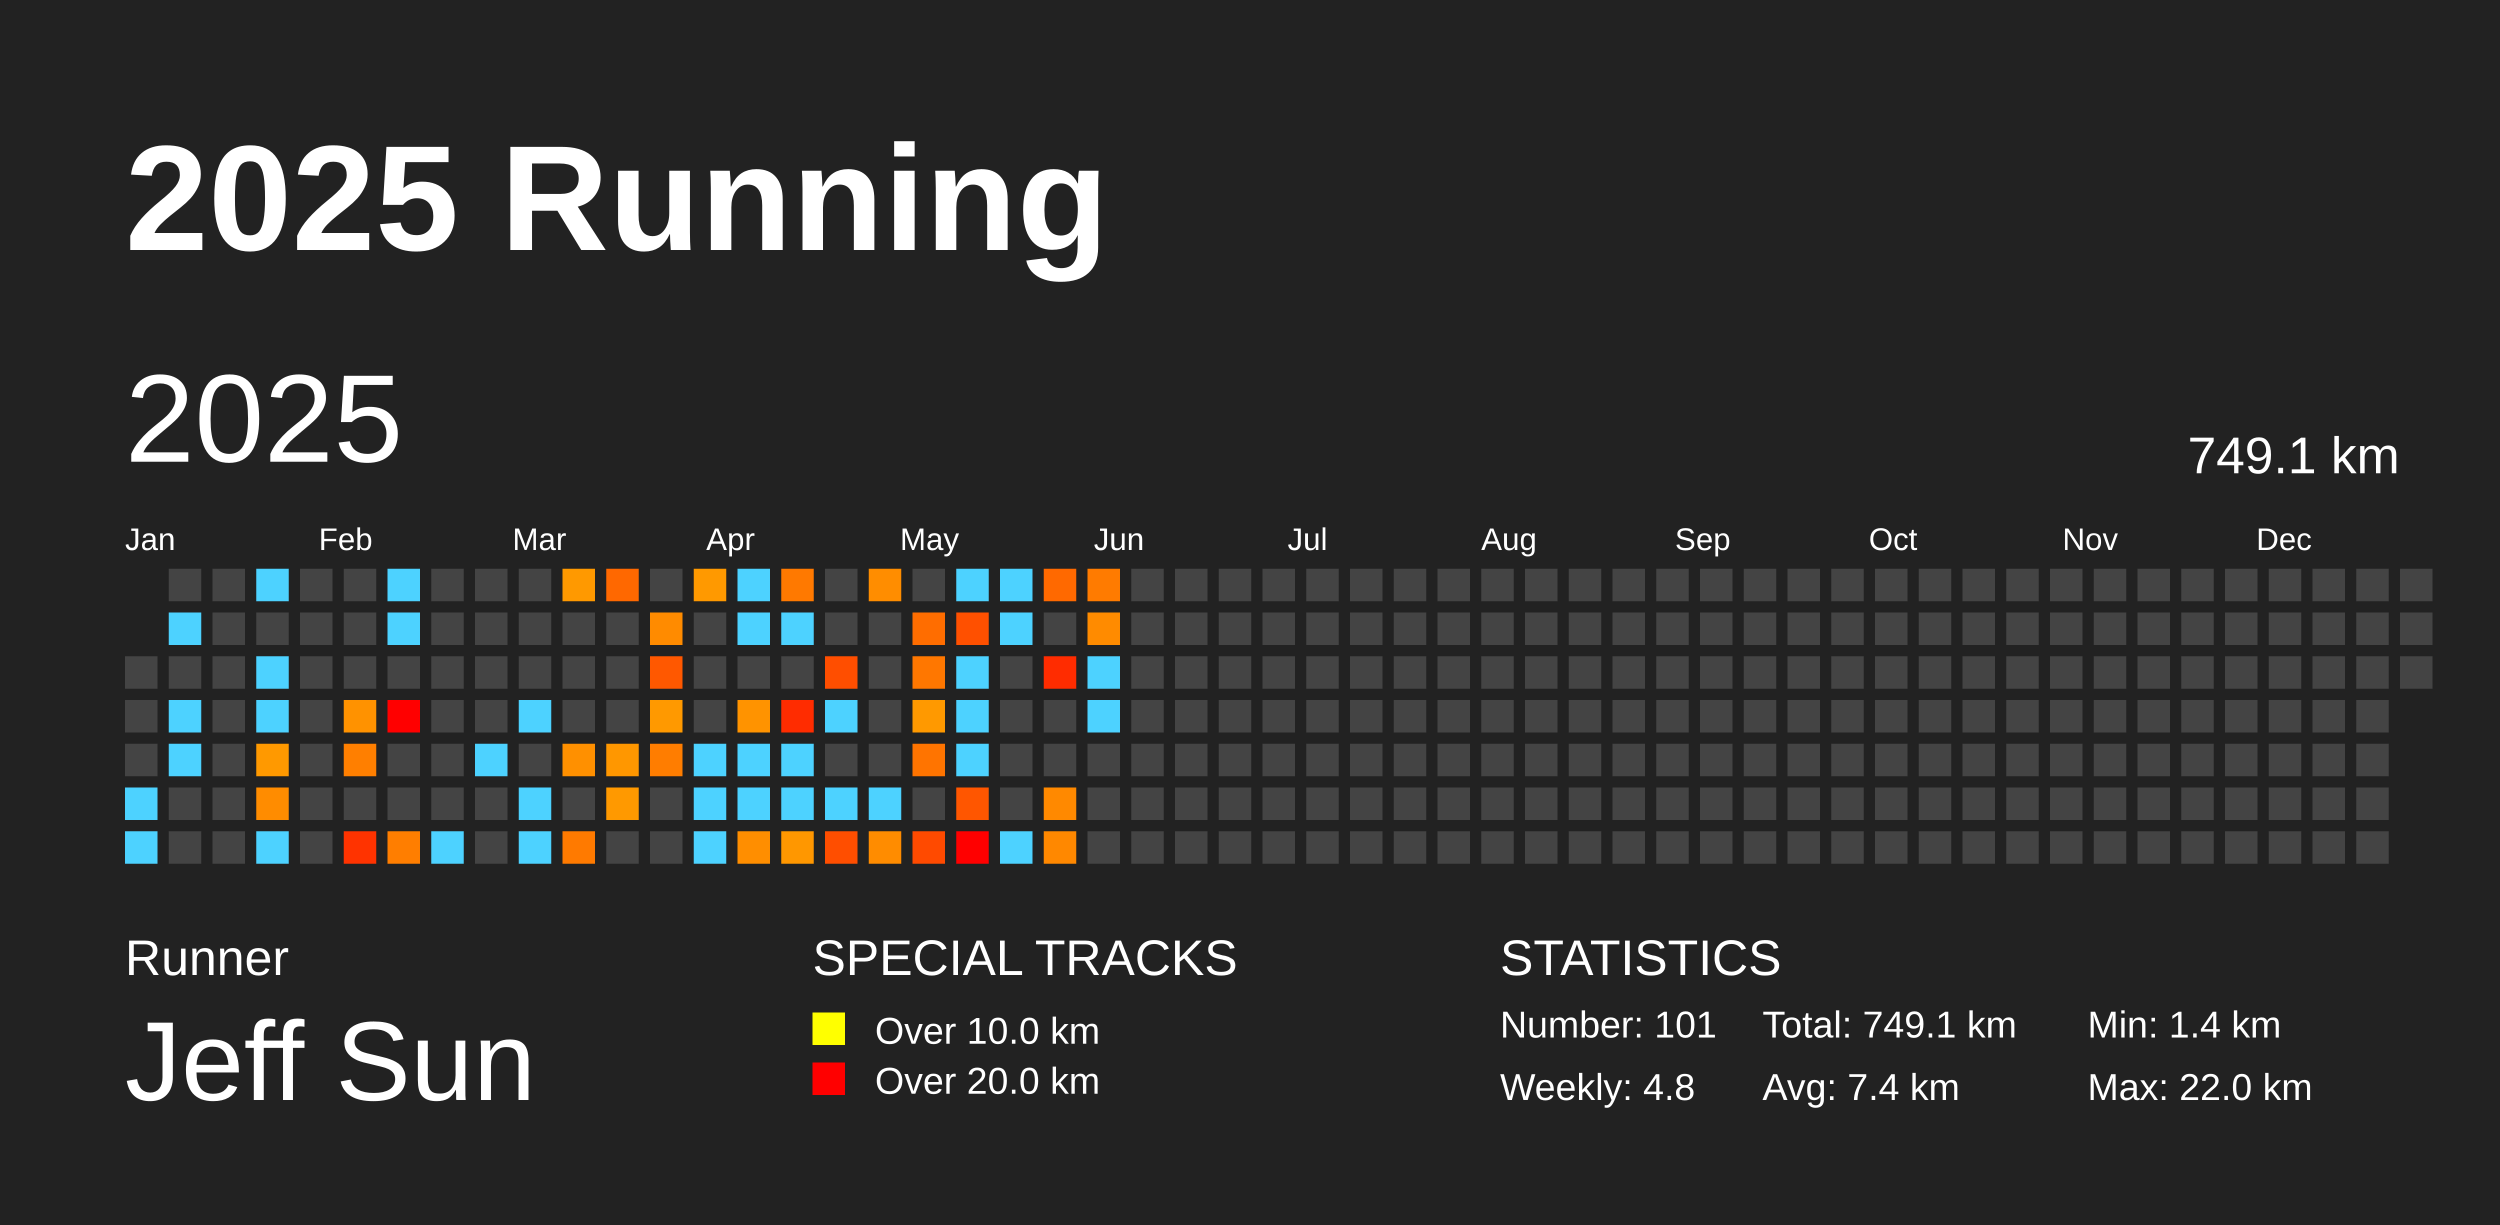
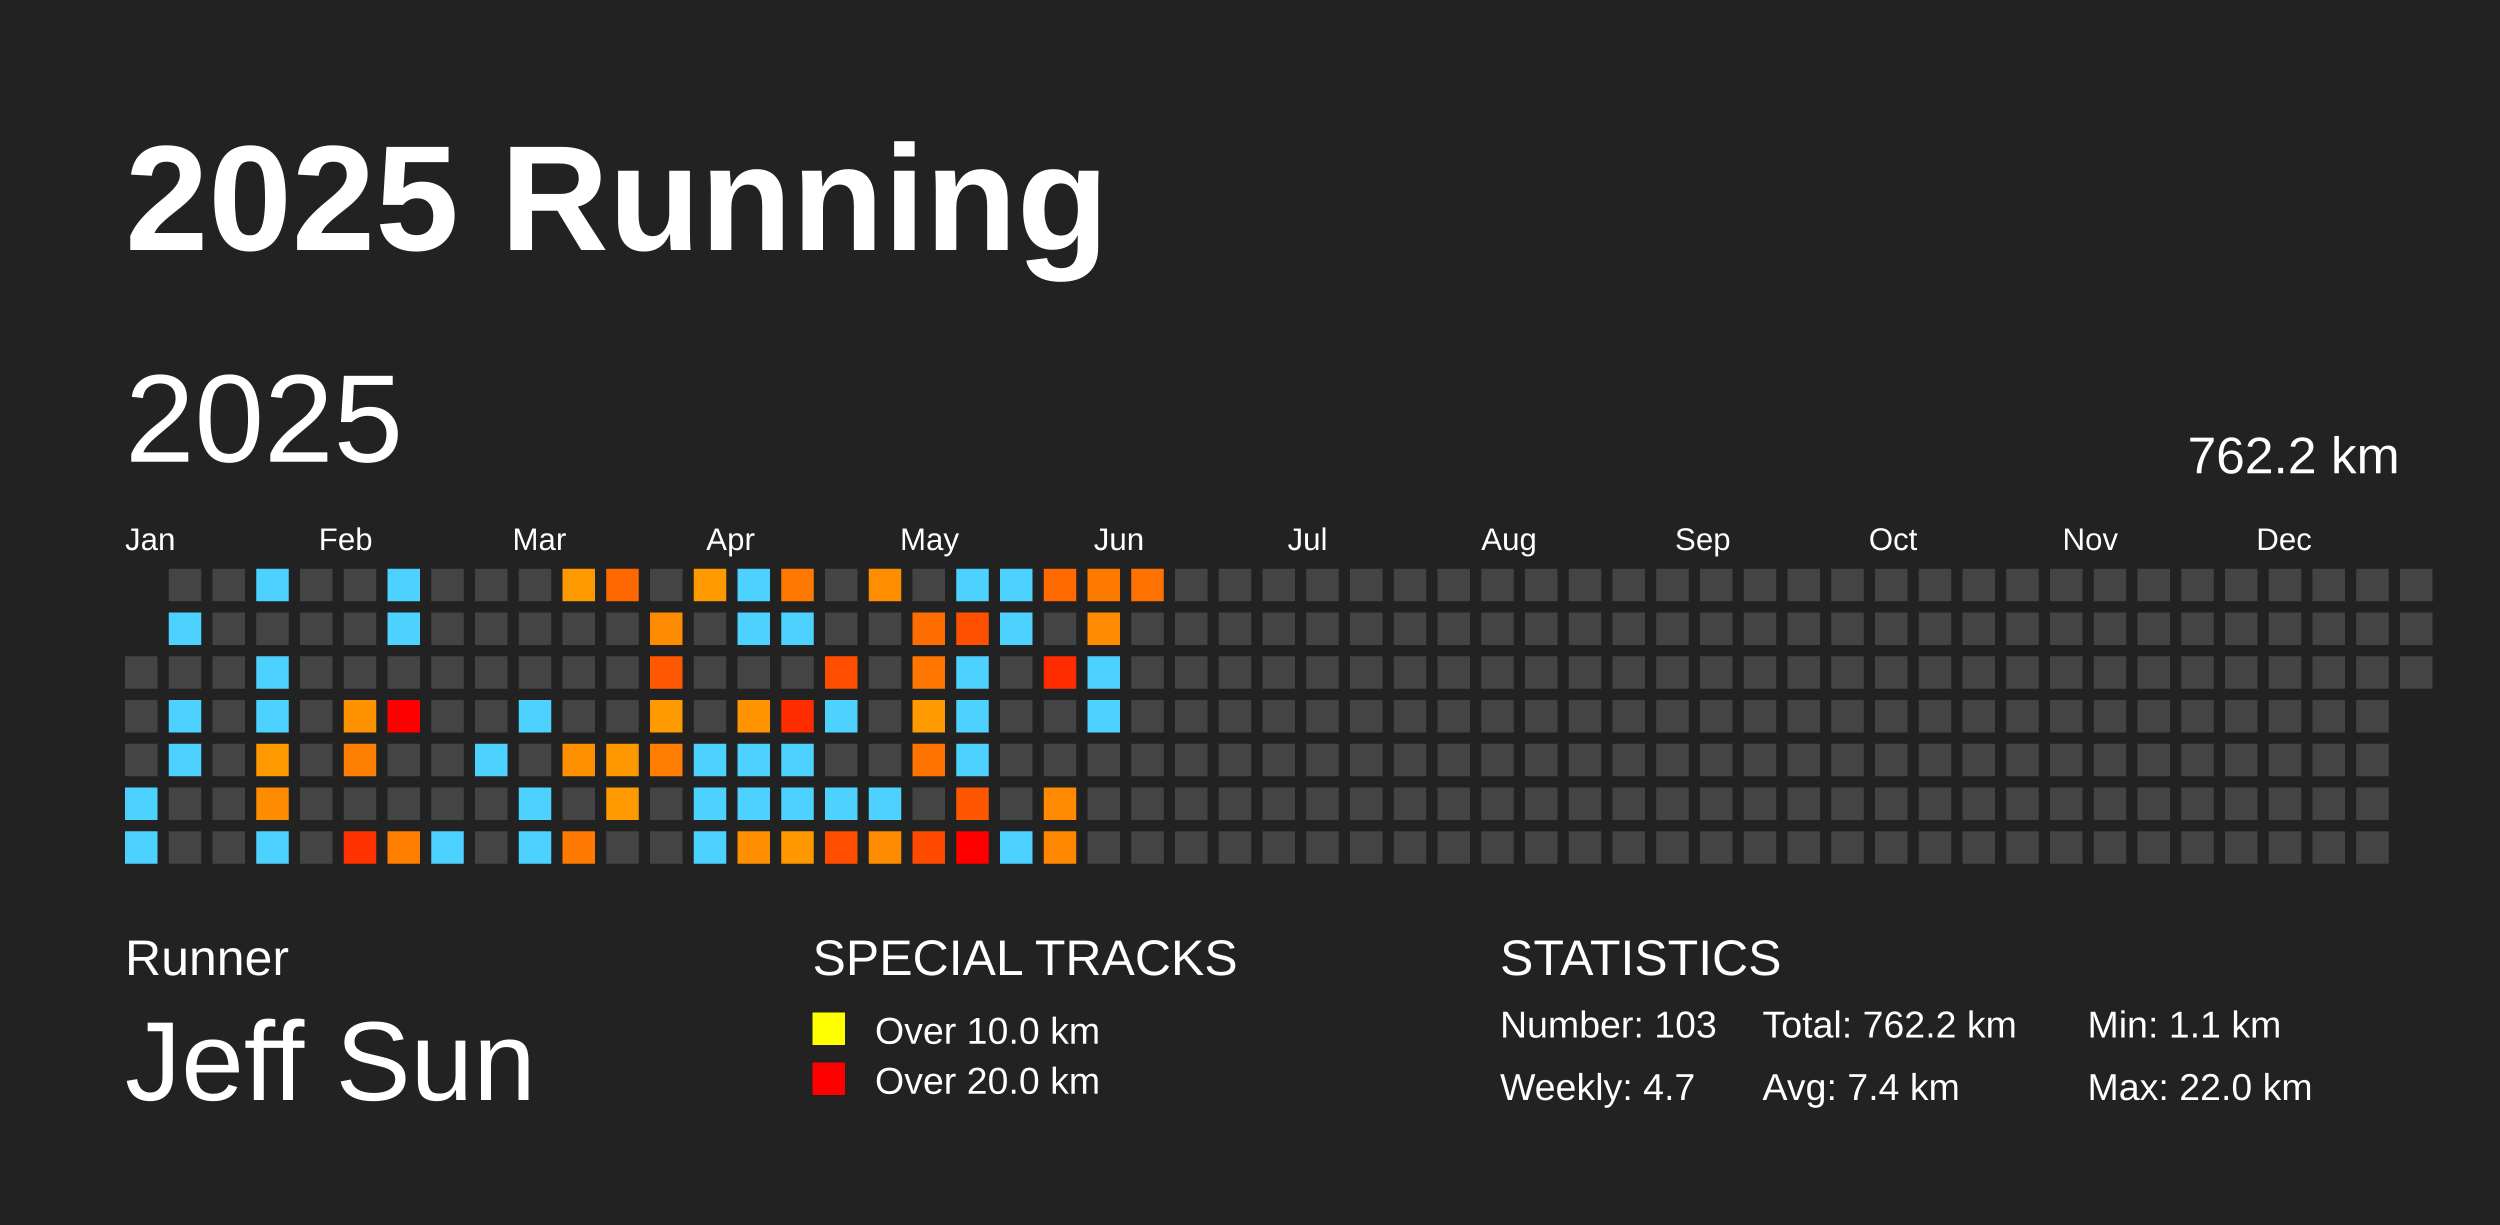
<svg xmlns="http://www.w3.org/2000/svg" baseProfile="full" height="98mm" version="1.1" viewBox="0,0,200,98" width="200mm">
  <defs />
  <rect fill="#222222" height="98" width="200" x="0" y="0" />
  <text fill="#FFFFFF" style="font-size:12px; font-family:Arial; font-weight:bold;" x="10" y="20">2025 Running</text>
  <text fill="#FFFFFF" style="font-size:4px; font-family:Arial" x="10" y="78">Runner</text>
  <text fill="#FFFFFF" style="font-size:9px; font-family:Arial" x="10" y="88">Jeff Sun</text>
  <text fill="#FFFFFF" style="font-size:4px; font-family:Arial" x="65" y="78">SPECIAL TRACKS</text>
  <rect fill="yellow" height="2.6" width="2.6" x="65" y="81" />
  <text fill="#FFFFFF" style="font-size:3px; font-family:Arial" x="70" y="83.5">Over 10.0 km</text>
  <rect fill="red" height="2.6" width="2.6" x="65" y="85" />
  <text fill="#FFFFFF" style="font-size:3px; font-family:Arial" x="70" y="87.5">Over 20.0 km</text>
  <text fill="#FFFFFF" style="font-size:4px; font-family:Arial" x="120" y="78">STATISTICS</text>
-   <text fill="#FFFFFF" style="font-size:3px; font-family:Arial" x="120" y="83">Number: 101</text>
-   <text fill="#FFFFFF" style="font-size:3px; font-family:Arial" x="120" y="88">Weekly: 4.8</text>
-   <text fill="#FFFFFF" style="font-size:3px; font-family:Arial" x="141" y="83">Total: 749.1 km</text>
+   <text fill="#FFFFFF" style="font-size:3px; font-family:Arial" x="120" y="83">Number: 103</text>
+   <text fill="#FFFFFF" style="font-size:3px; font-family:Arial" x="120" y="88">Weekly: 4.7</text>
+   <text fill="#FFFFFF" style="font-size:3px; font-family:Arial" x="141" y="83">Total: 762.2 km</text>
  <text fill="#FFFFFF" style="font-size:3px; font-family:Arial" x="141" y="88">Avg: 7.4 km</text>
-   <text fill="#FFFFFF" style="font-size:3px; font-family:Arial" x="167" y="83">Min: 1.4 km</text>
+   <text fill="#FFFFFF" style="font-size:3px; font-family:Arial" x="167" y="83">Min: 1.1 km</text>
  <text fill="#FFFFFF" style="font-size:3px; font-family:Arial" x="167" y="88">Max: 22.0 km</text>
  <text dominant-baseline="hanging" fill="#FFFFFF" style="font-size:10.0px; font-family:Arial;" x="10" y="30">2025</text>
-   <text dominant-baseline="hanging" fill="#FFFFFF" style="font-size:4.125px; font-family:Arial;" x="175" y="35">749.1 km</text>
+   <text dominant-baseline="hanging" fill="#FFFFFF" style="font-size:4.125px; font-family:Arial;" x="175" y="35">762.2 km</text>
  <text fill="#FFFFFF" style="font-size:2.5px; font-family:Arial" x="10.0" y="44">Jan</text>
  <text fill="#FFFFFF" style="font-size:2.5px; font-family:Arial" x="25.5" y="44">Feb</text>
  <text fill="#FFFFFF" style="font-size:2.5px; font-family:Arial" x="41.0" y="44">Mar</text>
  <text fill="#FFFFFF" style="font-size:2.5px; font-family:Arial" x="56.5" y="44">Apr</text>
  <text fill="#FFFFFF" style="font-size:2.5px; font-family:Arial" x="72.0" y="44">May</text>
  <text fill="#FFFFFF" style="font-size:2.5px; font-family:Arial" x="87.5" y="44">Jun</text>
  <text fill="#FFFFFF" style="font-size:2.5px; font-family:Arial" x="103.0" y="44">Jul</text>
  <text fill="#FFFFFF" style="font-size:2.5px; font-family:Arial" x="118.5" y="44">Aug</text>
  <text fill="#FFFFFF" style="font-size:2.5px; font-family:Arial" x="134.0" y="44">Sep</text>
  <text fill="#FFFFFF" style="font-size:2.5px; font-family:Arial" x="149.5" y="44">Oct</text>
  <text fill="#FFFFFF" style="font-size:2.5px; font-family:Arial" x="165.0" y="44">Nov</text>
  <text fill="#FFFFFF" style="font-size:2.5px; font-family:Arial" x="180.5" y="44">Dec</text>
  <rect fill="#444444" height="2.6" width="2.6" x="10.0" y="52.5" />
  <rect fill="#444444" height="2.6" width="2.6" x="10.0" y="56.0" />
  <rect fill="#444444" height="2.6" width="2.6" x="10.0" y="59.5" />
  <rect fill="#4dd2ff" height="2.6" width="2.6" x="10.0" y="63.0" />
  <rect fill="#4dd2ff" height="2.6" width="2.6" x="10.0" y="66.5" />
  <rect fill="#444444" height="2.6" width="2.6" x="13.5" y="45.5" />
  <rect fill="#4dd2ff" height="2.6" width="2.6" x="13.5" y="49.0" />
  <rect fill="#444444" height="2.6" width="2.6" x="13.5" y="52.5" />
  <rect fill="#4dd2ff" height="2.6" width="2.6" x="13.5" y="56.0" />
  <rect fill="#4dd2ff" height="2.6" width="2.6" x="13.5" y="59.5" />
  <rect fill="#444444" height="2.6" width="2.6" x="13.5" y="63.0" />
  <rect fill="#444444" height="2.6" width="2.6" x="13.5" y="66.5" />
  <rect fill="#444444" height="2.6" width="2.6" x="17.0" y="45.5" />
  <rect fill="#444444" height="2.6" width="2.6" x="17.0" y="49.0" />
  <rect fill="#444444" height="2.6" width="2.6" x="17.0" y="52.5" />
  <rect fill="#444444" height="2.6" width="2.6" x="17.0" y="56.0" />
  <rect fill="#444444" height="2.6" width="2.6" x="17.0" y="59.5" />
  <rect fill="#444444" height="2.6" width="2.6" x="17.0" y="63.0" />
  <rect fill="#444444" height="2.6" width="2.6" x="17.0" y="66.5" />
  <rect fill="#4dd2ff" height="2.6" width="2.6" x="20.5" y="45.5" />
  <rect fill="#444444" height="2.6" width="2.6" x="20.5" y="49.0" />
  <rect fill="#4dd2ff" height="2.6" width="2.6" x="20.5" y="52.5" />
  <rect fill="#4dd2ff" height="2.6" width="2.6" x="20.5" y="56.0" />
  <rect fill="#ff9900" height="2.6" width="2.6" x="20.5" y="59.5" />
  <rect fill="#ff8c00" height="2.6" width="2.6" x="20.5" y="63.0" />
  <rect fill="#4dd2ff" height="2.6" width="2.6" x="20.5" y="66.5" />
  <rect fill="#444444" height="2.6" width="2.6" x="24.0" y="45.5" />
  <rect fill="#444444" height="2.6" width="2.6" x="24.0" y="49.0" />
  <rect fill="#444444" height="2.6" width="2.6" x="24.0" y="52.5" />
  <rect fill="#444444" height="2.6" width="2.6" x="24.0" y="56.0" />
  <rect fill="#444444" height="2.6" width="2.6" x="24.0" y="59.5" />
  <rect fill="#444444" height="2.6" width="2.6" x="24.0" y="63.0" />
  <rect fill="#444444" height="2.6" width="2.6" x="24.0" y="66.5" />
  <rect fill="#444444" height="2.6" width="2.6" x="27.5" y="45.5" />
  <rect fill="#444444" height="2.6" width="2.6" x="27.5" y="49.0" />
  <rect fill="#444444" height="2.6" width="2.6" x="27.5" y="52.5" />
  <rect fill="#ff9200" height="2.6" width="2.6" x="27.5" y="56.0" />
  <rect fill="#ff7f00" height="2.6" width="2.6" x="27.5" y="59.5" />
  <rect fill="#444444" height="2.6" width="2.6" x="27.5" y="63.0" />
  <rect fill="#ff3300" height="2.6" width="2.6" x="27.5" y="66.5" />
  <rect fill="#4dd2ff" height="2.6" width="2.6" x="31.0" y="45.5" />
  <rect fill="#4dd2ff" height="2.6" width="2.6" x="31.0" y="49.0" />
  <rect fill="#444444" height="2.6" width="2.6" x="31.0" y="52.5" />
  <rect fill="red" height="2.6" width="2.6" x="31.0" y="56.0" />
  <rect fill="#444444" height="2.6" width="2.6" x="31.0" y="59.5" />
  <rect fill="#444444" height="2.6" width="2.6" x="31.0" y="63.0" />
  <rect fill="#ff7e00" height="2.6" width="2.6" x="31.0" y="66.5" />
  <rect fill="#444444" height="2.6" width="2.6" x="34.5" y="45.5" />
  <rect fill="#444444" height="2.6" width="2.6" x="34.5" y="49.0" />
  <rect fill="#444444" height="2.6" width="2.6" x="34.5" y="52.5" />
  <rect fill="#444444" height="2.6" width="2.6" x="34.5" y="56.0" />
  <rect fill="#444444" height="2.6" width="2.6" x="34.5" y="59.5" />
  <rect fill="#444444" height="2.6" width="2.6" x="34.5" y="63.0" />
  <rect fill="#4dd2ff" height="2.6" width="2.6" x="34.5" y="66.5" />
  <rect fill="#444444" height="2.6" width="2.6" x="38.0" y="45.5" />
  <rect fill="#444444" height="2.6" width="2.6" x="38.0" y="49.0" />
  <rect fill="#444444" height="2.6" width="2.6" x="38.0" y="52.5" />
  <rect fill="#444444" height="2.6" width="2.6" x="38.0" y="56.0" />
  <rect fill="#4dd2ff" height="2.6" width="2.6" x="38.0" y="59.5" />
  <rect fill="#444444" height="2.6" width="2.6" x="38.0" y="63.0" />
  <rect fill="#444444" height="2.6" width="2.6" x="38.0" y="66.5" />
  <rect fill="#444444" height="2.6" width="2.6" x="41.5" y="45.5" />
  <rect fill="#444444" height="2.6" width="2.6" x="41.5" y="49.0" />
  <rect fill="#444444" height="2.6" width="2.6" x="41.5" y="52.5" />
  <rect fill="#4dd2ff" height="2.6" width="2.6" x="41.5" y="56.0" />
  <rect fill="#444444" height="2.6" width="2.6" x="41.5" y="59.5" />
  <rect fill="#4dd2ff" height="2.6" width="2.6" x="41.5" y="63.0" />
  <rect fill="#4dd2ff" height="2.6" width="2.6" x="41.5" y="66.5" />
  <rect fill="#ff9900" height="2.6" width="2.6" x="45.0" y="45.5" />
  <rect fill="#444444" height="2.6" width="2.6" x="45.0" y="49.0" />
  <rect fill="#444444" height="2.6" width="2.6" x="45.0" y="52.5" />
  <rect fill="#444444" height="2.6" width="2.6" x="45.0" y="56.0" />
  <rect fill="#ff9000" height="2.6" width="2.6" x="45.0" y="59.5" />
  <rect fill="#444444" height="2.6" width="2.6" x="45.0" y="63.0" />
  <rect fill="#ff7a00" height="2.6" width="2.6" x="45.0" y="66.5" />
  <rect fill="#ff6800" height="2.6" width="2.6" x="48.5" y="45.5" />
  <rect fill="#444444" height="2.6" width="2.6" x="48.5" y="49.0" />
  <rect fill="#444444" height="2.6" width="2.6" x="48.5" y="52.5" />
  <rect fill="#444444" height="2.6" width="2.6" x="48.5" y="56.0" />
  <rect fill="#ff9700" height="2.6" width="2.6" x="48.5" y="59.5" />
  <rect fill="#ff9900" height="2.6" width="2.6" x="48.5" y="63.0" />
  <rect fill="#444444" height="2.6" width="2.6" x="48.5" y="66.5" />
  <rect fill="#444444" height="2.6" width="2.6" x="52.0" y="45.5" />
  <rect fill="#ff8b00" height="2.6" width="2.6" x="52.0" y="49.0" />
  <rect fill="#ff5800" height="2.6" width="2.6" x="52.0" y="52.5" />
  <rect fill="#ff9900" height="2.6" width="2.6" x="52.0" y="56.0" />
  <rect fill="#ff7d00" height="2.6" width="2.6" x="52.0" y="59.5" />
  <rect fill="#444444" height="2.6" width="2.6" x="52.0" y="63.0" />
  <rect fill="#444444" height="2.6" width="2.6" x="52.0" y="66.5" />
  <rect fill="#ff9900" height="2.6" width="2.6" x="55.5" y="45.5" />
  <rect fill="#444444" height="2.6" width="2.6" x="55.5" y="49.0" />
  <rect fill="#444444" height="2.6" width="2.6" x="55.5" y="52.5" />
  <rect fill="#444444" height="2.6" width="2.6" x="55.5" y="56.0" />
  <rect fill="#4dd2ff" height="2.6" width="2.6" x="55.5" y="59.5" />
  <rect fill="#4dd2ff" height="2.6" width="2.6" x="55.5" y="63.0" />
  <rect fill="#4dd2ff" height="2.6" width="2.6" x="55.5" y="66.5" />
  <rect fill="#4dd2ff" height="2.6" width="2.6" x="59.0" y="45.5" />
  <rect fill="#4dd2ff" height="2.6" width="2.6" x="59.0" y="49.0" />
  <rect fill="#444444" height="2.6" width="2.6" x="59.0" y="52.5" />
  <rect fill="#ff9300" height="2.6" width="2.6" x="59.0" y="56.0" />
  <rect fill="#4dd2ff" height="2.6" width="2.6" x="59.0" y="59.5" />
  <rect fill="#4dd2ff" height="2.6" width="2.6" x="59.0" y="63.0" />
  <rect fill="#ff8e00" height="2.6" width="2.6" x="59.0" y="66.5" />
  <rect fill="#ff7900" height="2.6" width="2.6" x="62.5" y="45.5" />
  <rect fill="#4dd2ff" height="2.6" width="2.6" x="62.5" y="49.0" />
  <rect fill="#444444" height="2.6" width="2.6" x="62.5" y="52.5" />
  <rect fill="#ff2c00" height="2.6" width="2.6" x="62.5" y="56.0" />
  <rect fill="#4dd2ff" height="2.6" width="2.6" x="62.5" y="59.5" />
  <rect fill="#4dd2ff" height="2.6" width="2.6" x="62.5" y="63.0" />
  <rect fill="#ff9700" height="2.6" width="2.6" x="62.5" y="66.5" />
  <rect fill="#444444" height="2.6" width="2.6" x="66.0" y="45.5" />
  <rect fill="#444444" height="2.6" width="2.6" x="66.0" y="49.0" />
  <rect fill="#ff4e00" height="2.6" width="2.6" x="66.0" y="52.5" />
  <rect fill="#4dd2ff" height="2.6" width="2.6" x="66.0" y="56.0" />
  <rect fill="#444444" height="2.6" width="2.6" x="66.0" y="59.5" />
  <rect fill="#4dd2ff" height="2.6" width="2.6" x="66.0" y="63.0" />
  <rect fill="#ff4e00" height="2.6" width="2.6" x="66.0" y="66.5" />
  <rect fill="#ff8d00" height="2.6" width="2.6" x="69.5" y="45.5" />
  <rect fill="#444444" height="2.6" width="2.6" x="69.5" y="49.0" />
  <rect fill="#444444" height="2.6" width="2.6" x="69.5" y="52.5" />
  <rect fill="#444444" height="2.6" width="2.6" x="69.5" y="56.0" />
  <rect fill="#444444" height="2.6" width="2.6" x="69.5" y="59.5" />
  <rect fill="#4dd2ff" height="2.6" width="2.6" x="69.5" y="63.0" />
  <rect fill="#ff8c00" height="2.6" width="2.6" x="69.5" y="66.5" />
  <rect fill="#444444" height="2.6" width="2.6" x="73.0" y="45.5" />
  <rect fill="#ff6d00" height="2.6" width="2.6" x="73.0" y="49.0" />
  <rect fill="#ff7700" height="2.6" width="2.6" x="73.0" y="52.5" />
  <rect fill="#ff9900" height="2.6" width="2.6" x="73.0" y="56.0" />
  <rect fill="#ff7400" height="2.6" width="2.6" x="73.0" y="59.5" />
  <rect fill="#444444" height="2.6" width="2.6" x="73.0" y="63.0" />
  <rect fill="#ff4a00" height="2.6" width="2.6" x="73.0" y="66.5" />
  <rect fill="#4dd2ff" height="2.6" width="2.6" x="76.5" y="45.5" />
  <rect fill="#ff5000" height="2.6" width="2.6" x="76.5" y="49.0" />
  <rect fill="#4dd2ff" height="2.6" width="2.6" x="76.5" y="52.5" />
  <rect fill="#4dd2ff" height="2.6" width="2.6" x="76.5" y="56.0" />
  <rect fill="#4dd2ff" height="2.6" width="2.6" x="76.5" y="59.5" />
  <rect fill="#ff5600" height="2.6" width="2.6" x="76.5" y="63.0" />
  <rect fill="red" height="2.6" width="2.6" x="76.5" y="66.5" />
  <rect fill="#4dd2ff" height="2.6" width="2.6" x="80.0" y="45.5" />
  <rect fill="#4dd2ff" height="2.6" width="2.6" x="80.0" y="49.0" />
  <rect fill="#444444" height="2.6" width="2.6" x="80.0" y="52.5" />
  <rect fill="#444444" height="2.6" width="2.6" x="80.0" y="56.0" />
  <rect fill="#444444" height="2.6" width="2.6" x="80.0" y="59.5" />
  <rect fill="#444444" height="2.6" width="2.6" x="80.0" y="63.0" />
  <rect fill="#4dd2ff" height="2.6" width="2.6" x="80.0" y="66.5" />
  <rect fill="#ff6900" height="2.6" width="2.6" x="83.5" y="45.5" />
  <rect fill="#444444" height="2.6" width="2.6" x="83.5" y="49.0" />
  <rect fill="#ff2c00" height="2.6" width="2.6" x="83.5" y="52.5" />
  <rect fill="#444444" height="2.6" width="2.6" x="83.5" y="56.0" />
  <rect fill="#444444" height="2.6" width="2.6" x="83.5" y="59.5" />
  <rect fill="#ff8900" height="2.6" width="2.6" x="83.5" y="63.0" />
  <rect fill="#ff8800" height="2.6" width="2.6" x="83.5" y="66.5" />
  <rect fill="#ff7b00" height="2.6" width="2.6" x="87.0" y="45.5" />
  <rect fill="#ff8b00" height="2.6" width="2.6" x="87.0" y="49.0" />
  <rect fill="#4dd2ff" height="2.6" width="2.6" x="87.0" y="52.5" />
  <rect fill="#4dd2ff" height="2.6" width="2.6" x="87.0" y="56.0" />
  <rect fill="#444444" height="2.6" width="2.6" x="87.0" y="59.5" />
  <rect fill="#444444" height="2.6" width="2.6" x="87.0" y="63.0" />
  <rect fill="#444444" height="2.6" width="2.6" x="87.0" y="66.5" />
-   <rect fill="#444444" height="2.6" width="2.6" x="90.5" y="45.5" />
+   <rect fill="#ff7100" height="2.6" width="2.6" x="90.5" y="45.5" />
  <rect fill="#444444" height="2.6" width="2.6" x="90.5" y="49.0" />
  <rect fill="#444444" height="2.6" width="2.6" x="90.5" y="52.5" />
  <rect fill="#444444" height="2.6" width="2.6" x="90.5" y="56.0" />
  <rect fill="#444444" height="2.6" width="2.6" x="90.5" y="59.5" />
  <rect fill="#444444" height="2.6" width="2.6" x="90.5" y="63.0" />
  <rect fill="#444444" height="2.6" width="2.6" x="90.5" y="66.5" />
  <rect fill="#444444" height="2.6" width="2.6" x="94.0" y="45.5" />
  <rect fill="#444444" height="2.6" width="2.6" x="94.0" y="49.0" />
  <rect fill="#444444" height="2.6" width="2.6" x="94.0" y="52.5" />
  <rect fill="#444444" height="2.6" width="2.6" x="94.0" y="56.0" />
  <rect fill="#444444" height="2.6" width="2.6" x="94.0" y="59.5" />
  <rect fill="#444444" height="2.6" width="2.6" x="94.0" y="63.0" />
  <rect fill="#444444" height="2.6" width="2.6" x="94.0" y="66.5" />
  <rect fill="#444444" height="2.6" width="2.6" x="97.5" y="45.5" />
  <rect fill="#444444" height="2.6" width="2.6" x="97.5" y="49.0" />
  <rect fill="#444444" height="2.6" width="2.6" x="97.5" y="52.5" />
  <rect fill="#444444" height="2.6" width="2.6" x="97.5" y="56.0" />
  <rect fill="#444444" height="2.6" width="2.6" x="97.5" y="59.5" />
  <rect fill="#444444" height="2.6" width="2.6" x="97.5" y="63.0" />
  <rect fill="#444444" height="2.6" width="2.6" x="97.5" y="66.5" />
  <rect fill="#444444" height="2.6" width="2.6" x="101.0" y="45.5" />
  <rect fill="#444444" height="2.6" width="2.6" x="101.0" y="49.0" />
  <rect fill="#444444" height="2.6" width="2.6" x="101.0" y="52.5" />
  <rect fill="#444444" height="2.6" width="2.6" x="101.0" y="56.0" />
  <rect fill="#444444" height="2.6" width="2.6" x="101.0" y="59.5" />
  <rect fill="#444444" height="2.6" width="2.6" x="101.0" y="63.0" />
  <rect fill="#444444" height="2.6" width="2.6" x="101.0" y="66.5" />
  <rect fill="#444444" height="2.6" width="2.6" x="104.5" y="45.5" />
  <rect fill="#444444" height="2.6" width="2.6" x="104.5" y="49.0" />
  <rect fill="#444444" height="2.6" width="2.6" x="104.5" y="52.5" />
  <rect fill="#444444" height="2.6" width="2.6" x="104.5" y="56.0" />
  <rect fill="#444444" height="2.6" width="2.6" x="104.5" y="59.5" />
  <rect fill="#444444" height="2.6" width="2.6" x="104.5" y="63.0" />
  <rect fill="#444444" height="2.6" width="2.6" x="104.5" y="66.5" />
  <rect fill="#444444" height="2.6" width="2.6" x="108.0" y="45.5" />
  <rect fill="#444444" height="2.6" width="2.6" x="108.0" y="49.0" />
  <rect fill="#444444" height="2.6" width="2.6" x="108.0" y="52.5" />
  <rect fill="#444444" height="2.6" width="2.6" x="108.0" y="56.0" />
  <rect fill="#444444" height="2.6" width="2.6" x="108.0" y="59.5" />
  <rect fill="#444444" height="2.6" width="2.6" x="108.0" y="63.0" />
  <rect fill="#444444" height="2.6" width="2.6" x="108.0" y="66.5" />
  <rect fill="#444444" height="2.6" width="2.6" x="111.5" y="45.5" />
  <rect fill="#444444" height="2.6" width="2.6" x="111.5" y="49.0" />
  <rect fill="#444444" height="2.6" width="2.6" x="111.5" y="52.5" />
  <rect fill="#444444" height="2.6" width="2.6" x="111.5" y="56.0" />
  <rect fill="#444444" height="2.6" width="2.6" x="111.5" y="59.5" />
  <rect fill="#444444" height="2.6" width="2.6" x="111.5" y="63.0" />
  <rect fill="#444444" height="2.6" width="2.6" x="111.5" y="66.5" />
  <rect fill="#444444" height="2.6" width="2.6" x="115.0" y="45.5" />
  <rect fill="#444444" height="2.6" width="2.6" x="115.0" y="49.0" />
  <rect fill="#444444" height="2.6" width="2.6" x="115.0" y="52.5" />
  <rect fill="#444444" height="2.6" width="2.6" x="115.0" y="56.0" />
  <rect fill="#444444" height="2.6" width="2.6" x="115.0" y="59.5" />
  <rect fill="#444444" height="2.6" width="2.6" x="115.0" y="63.0" />
  <rect fill="#444444" height="2.6" width="2.6" x="115.0" y="66.5" />
  <rect fill="#444444" height="2.6" width="2.6" x="118.5" y="45.5" />
  <rect fill="#444444" height="2.6" width="2.6" x="118.5" y="49.0" />
  <rect fill="#444444" height="2.6" width="2.6" x="118.5" y="52.5" />
  <rect fill="#444444" height="2.6" width="2.6" x="118.5" y="56.0" />
  <rect fill="#444444" height="2.6" width="2.6" x="118.5" y="59.5" />
  <rect fill="#444444" height="2.6" width="2.6" x="118.5" y="63.0" />
  <rect fill="#444444" height="2.6" width="2.6" x="118.5" y="66.5" />
  <rect fill="#444444" height="2.6" width="2.6" x="122.0" y="45.5" />
  <rect fill="#444444" height="2.6" width="2.6" x="122.0" y="49.0" />
  <rect fill="#444444" height="2.6" width="2.6" x="122.0" y="52.5" />
  <rect fill="#444444" height="2.6" width="2.6" x="122.0" y="56.0" />
  <rect fill="#444444" height="2.6" width="2.6" x="122.0" y="59.5" />
  <rect fill="#444444" height="2.6" width="2.6" x="122.0" y="63.0" />
  <rect fill="#444444" height="2.6" width="2.6" x="122.0" y="66.5" />
  <rect fill="#444444" height="2.6" width="2.6" x="125.5" y="45.5" />
  <rect fill="#444444" height="2.6" width="2.6" x="125.5" y="49.0" />
  <rect fill="#444444" height="2.6" width="2.6" x="125.5" y="52.5" />
  <rect fill="#444444" height="2.6" width="2.6" x="125.5" y="56.0" />
  <rect fill="#444444" height="2.6" width="2.6" x="125.5" y="59.5" />
  <rect fill="#444444" height="2.6" width="2.6" x="125.5" y="63.0" />
  <rect fill="#444444" height="2.6" width="2.6" x="125.5" y="66.5" />
  <rect fill="#444444" height="2.6" width="2.6" x="129.0" y="45.5" />
  <rect fill="#444444" height="2.6" width="2.6" x="129.0" y="49.0" />
  <rect fill="#444444" height="2.6" width="2.6" x="129.0" y="52.5" />
  <rect fill="#444444" height="2.6" width="2.6" x="129.0" y="56.0" />
  <rect fill="#444444" height="2.6" width="2.6" x="129.0" y="59.5" />
  <rect fill="#444444" height="2.6" width="2.6" x="129.0" y="63.0" />
  <rect fill="#444444" height="2.6" width="2.6" x="129.0" y="66.5" />
  <rect fill="#444444" height="2.6" width="2.6" x="132.5" y="45.5" />
  <rect fill="#444444" height="2.6" width="2.6" x="132.5" y="49.0" />
  <rect fill="#444444" height="2.6" width="2.6" x="132.5" y="52.5" />
  <rect fill="#444444" height="2.6" width="2.6" x="132.5" y="56.0" />
  <rect fill="#444444" height="2.6" width="2.6" x="132.5" y="59.5" />
  <rect fill="#444444" height="2.6" width="2.6" x="132.5" y="63.0" />
  <rect fill="#444444" height="2.6" width="2.6" x="132.5" y="66.5" />
  <rect fill="#444444" height="2.6" width="2.6" x="136.0" y="45.5" />
  <rect fill="#444444" height="2.6" width="2.6" x="136.0" y="49.0" />
  <rect fill="#444444" height="2.6" width="2.6" x="136.0" y="52.5" />
  <rect fill="#444444" height="2.6" width="2.6" x="136.0" y="56.0" />
  <rect fill="#444444" height="2.6" width="2.6" x="136.0" y="59.5" />
  <rect fill="#444444" height="2.6" width="2.6" x="136.0" y="63.0" />
  <rect fill="#444444" height="2.6" width="2.6" x="136.0" y="66.5" />
  <rect fill="#444444" height="2.6" width="2.6" x="139.5" y="45.5" />
  <rect fill="#444444" height="2.6" width="2.6" x="139.5" y="49.0" />
  <rect fill="#444444" height="2.6" width="2.6" x="139.5" y="52.5" />
  <rect fill="#444444" height="2.6" width="2.6" x="139.5" y="56.0" />
  <rect fill="#444444" height="2.6" width="2.6" x="139.5" y="59.5" />
  <rect fill="#444444" height="2.6" width="2.6" x="139.5" y="63.0" />
  <rect fill="#444444" height="2.6" width="2.6" x="139.5" y="66.5" />
  <rect fill="#444444" height="2.6" width="2.6" x="143.0" y="45.5" />
  <rect fill="#444444" height="2.6" width="2.6" x="143.0" y="49.0" />
  <rect fill="#444444" height="2.6" width="2.6" x="143.0" y="52.5" />
  <rect fill="#444444" height="2.6" width="2.6" x="143.0" y="56.0" />
  <rect fill="#444444" height="2.6" width="2.6" x="143.0" y="59.5" />
  <rect fill="#444444" height="2.6" width="2.6" x="143.0" y="63.0" />
  <rect fill="#444444" height="2.6" width="2.6" x="143.0" y="66.5" />
  <rect fill="#444444" height="2.6" width="2.6" x="146.5" y="45.5" />
  <rect fill="#444444" height="2.6" width="2.6" x="146.5" y="49.0" />
  <rect fill="#444444" height="2.6" width="2.6" x="146.5" y="52.5" />
  <rect fill="#444444" height="2.6" width="2.6" x="146.5" y="56.0" />
  <rect fill="#444444" height="2.6" width="2.6" x="146.5" y="59.5" />
  <rect fill="#444444" height="2.6" width="2.6" x="146.5" y="63.0" />
  <rect fill="#444444" height="2.6" width="2.6" x="146.5" y="66.5" />
  <rect fill="#444444" height="2.6" width="2.6" x="150.0" y="45.5" />
  <rect fill="#444444" height="2.6" width="2.6" x="150.0" y="49.0" />
  <rect fill="#444444" height="2.6" width="2.6" x="150.0" y="52.5" />
  <rect fill="#444444" height="2.6" width="2.6" x="150.0" y="56.0" />
  <rect fill="#444444" height="2.6" width="2.6" x="150.0" y="59.5" />
  <rect fill="#444444" height="2.6" width="2.6" x="150.0" y="63.0" />
  <rect fill="#444444" height="2.6" width="2.6" x="150.0" y="66.5" />
  <rect fill="#444444" height="2.6" width="2.6" x="153.5" y="45.5" />
  <rect fill="#444444" height="2.6" width="2.6" x="153.5" y="49.0" />
  <rect fill="#444444" height="2.6" width="2.6" x="153.5" y="52.5" />
  <rect fill="#444444" height="2.6" width="2.6" x="153.5" y="56.0" />
  <rect fill="#444444" height="2.6" width="2.6" x="153.5" y="59.5" />
  <rect fill="#444444" height="2.6" width="2.6" x="153.5" y="63.0" />
  <rect fill="#444444" height="2.6" width="2.6" x="153.5" y="66.5" />
  <rect fill="#444444" height="2.6" width="2.6" x="157.0" y="45.5" />
  <rect fill="#444444" height="2.6" width="2.6" x="157.0" y="49.0" />
  <rect fill="#444444" height="2.6" width="2.6" x="157.0" y="52.5" />
  <rect fill="#444444" height="2.6" width="2.6" x="157.0" y="56.0" />
  <rect fill="#444444" height="2.6" width="2.6" x="157.0" y="59.5" />
  <rect fill="#444444" height="2.6" width="2.6" x="157.0" y="63.0" />
  <rect fill="#444444" height="2.6" width="2.6" x="157.0" y="66.5" />
  <rect fill="#444444" height="2.6" width="2.6" x="160.5" y="45.5" />
  <rect fill="#444444" height="2.6" width="2.6" x="160.5" y="49.0" />
  <rect fill="#444444" height="2.6" width="2.6" x="160.5" y="52.5" />
  <rect fill="#444444" height="2.6" width="2.6" x="160.5" y="56.0" />
  <rect fill="#444444" height="2.6" width="2.6" x="160.5" y="59.5" />
  <rect fill="#444444" height="2.6" width="2.6" x="160.5" y="63.0" />
  <rect fill="#444444" height="2.6" width="2.6" x="160.5" y="66.5" />
  <rect fill="#444444" height="2.6" width="2.6" x="164.0" y="45.5" />
  <rect fill="#444444" height="2.6" width="2.6" x="164.0" y="49.0" />
  <rect fill="#444444" height="2.6" width="2.6" x="164.0" y="52.5" />
  <rect fill="#444444" height="2.6" width="2.6" x="164.0" y="56.0" />
  <rect fill="#444444" height="2.6" width="2.6" x="164.0" y="59.5" />
  <rect fill="#444444" height="2.6" width="2.6" x="164.0" y="63.0" />
  <rect fill="#444444" height="2.6" width="2.6" x="164.0" y="66.5" />
  <rect fill="#444444" height="2.6" width="2.6" x="167.5" y="45.5" />
  <rect fill="#444444" height="2.6" width="2.6" x="167.5" y="49.0" />
  <rect fill="#444444" height="2.6" width="2.6" x="167.5" y="52.5" />
  <rect fill="#444444" height="2.6" width="2.6" x="167.5" y="56.0" />
  <rect fill="#444444" height="2.6" width="2.6" x="167.5" y="59.5" />
  <rect fill="#444444" height="2.6" width="2.6" x="167.5" y="63.0" />
  <rect fill="#444444" height="2.6" width="2.6" x="167.5" y="66.5" />
  <rect fill="#444444" height="2.6" width="2.6" x="171.0" y="45.5" />
  <rect fill="#444444" height="2.6" width="2.6" x="171.0" y="49.0" />
  <rect fill="#444444" height="2.6" width="2.6" x="171.0" y="52.5" />
  <rect fill="#444444" height="2.6" width="2.6" x="171.0" y="56.0" />
  <rect fill="#444444" height="2.6" width="2.6" x="171.0" y="59.5" />
  <rect fill="#444444" height="2.6" width="2.6" x="171.0" y="63.0" />
  <rect fill="#444444" height="2.6" width="2.6" x="171.0" y="66.5" />
  <rect fill="#444444" height="2.6" width="2.6" x="174.5" y="45.5" />
  <rect fill="#444444" height="2.6" width="2.6" x="174.5" y="49.0" />
  <rect fill="#444444" height="2.6" width="2.6" x="174.5" y="52.5" />
  <rect fill="#444444" height="2.6" width="2.6" x="174.5" y="56.0" />
  <rect fill="#444444" height="2.6" width="2.6" x="174.5" y="59.5" />
  <rect fill="#444444" height="2.6" width="2.6" x="174.5" y="63.0" />
  <rect fill="#444444" height="2.6" width="2.6" x="174.5" y="66.5" />
  <rect fill="#444444" height="2.6" width="2.6" x="178.0" y="45.5" />
  <rect fill="#444444" height="2.6" width="2.6" x="178.0" y="49.0" />
  <rect fill="#444444" height="2.6" width="2.6" x="178.0" y="52.5" />
  <rect fill="#444444" height="2.6" width="2.6" x="178.0" y="56.0" />
  <rect fill="#444444" height="2.6" width="2.6" x="178.0" y="59.5" />
  <rect fill="#444444" height="2.6" width="2.6" x="178.0" y="63.0" />
  <rect fill="#444444" height="2.6" width="2.6" x="178.0" y="66.5" />
  <rect fill="#444444" height="2.6" width="2.6" x="181.5" y="45.5" />
  <rect fill="#444444" height="2.6" width="2.6" x="181.5" y="49.0" />
  <rect fill="#444444" height="2.6" width="2.6" x="181.5" y="52.5" />
  <rect fill="#444444" height="2.6" width="2.6" x="181.5" y="56.0" />
  <rect fill="#444444" height="2.6" width="2.6" x="181.5" y="59.5" />
  <rect fill="#444444" height="2.6" width="2.6" x="181.5" y="63.0" />
  <rect fill="#444444" height="2.6" width="2.6" x="181.5" y="66.5" />
  <rect fill="#444444" height="2.6" width="2.6" x="185.0" y="45.5" />
  <rect fill="#444444" height="2.6" width="2.6" x="185.0" y="49.0" />
  <rect fill="#444444" height="2.6" width="2.6" x="185.0" y="52.5" />
  <rect fill="#444444" height="2.6" width="2.6" x="185.0" y="56.0" />
  <rect fill="#444444" height="2.6" width="2.6" x="185.0" y="59.5" />
  <rect fill="#444444" height="2.6" width="2.6" x="185.0" y="63.0" />
  <rect fill="#444444" height="2.6" width="2.6" x="185.0" y="66.5" />
  <rect fill="#444444" height="2.6" width="2.6" x="188.5" y="45.5" />
  <rect fill="#444444" height="2.6" width="2.6" x="188.5" y="49.0" />
  <rect fill="#444444" height="2.6" width="2.6" x="188.5" y="52.5" />
  <rect fill="#444444" height="2.6" width="2.6" x="188.5" y="56.0" />
  <rect fill="#444444" height="2.6" width="2.6" x="188.5" y="59.5" />
  <rect fill="#444444" height="2.6" width="2.6" x="188.5" y="63.0" />
  <rect fill="#444444" height="2.6" width="2.6" x="188.5" y="66.5" />
  <rect fill="#444444" height="2.6" width="2.6" x="192.0" y="45.5" />
  <rect fill="#444444" height="2.6" width="2.6" x="192.0" y="49.0" />
  <rect fill="#444444" height="2.6" width="2.6" x="192.0" y="52.5" />
</svg>
